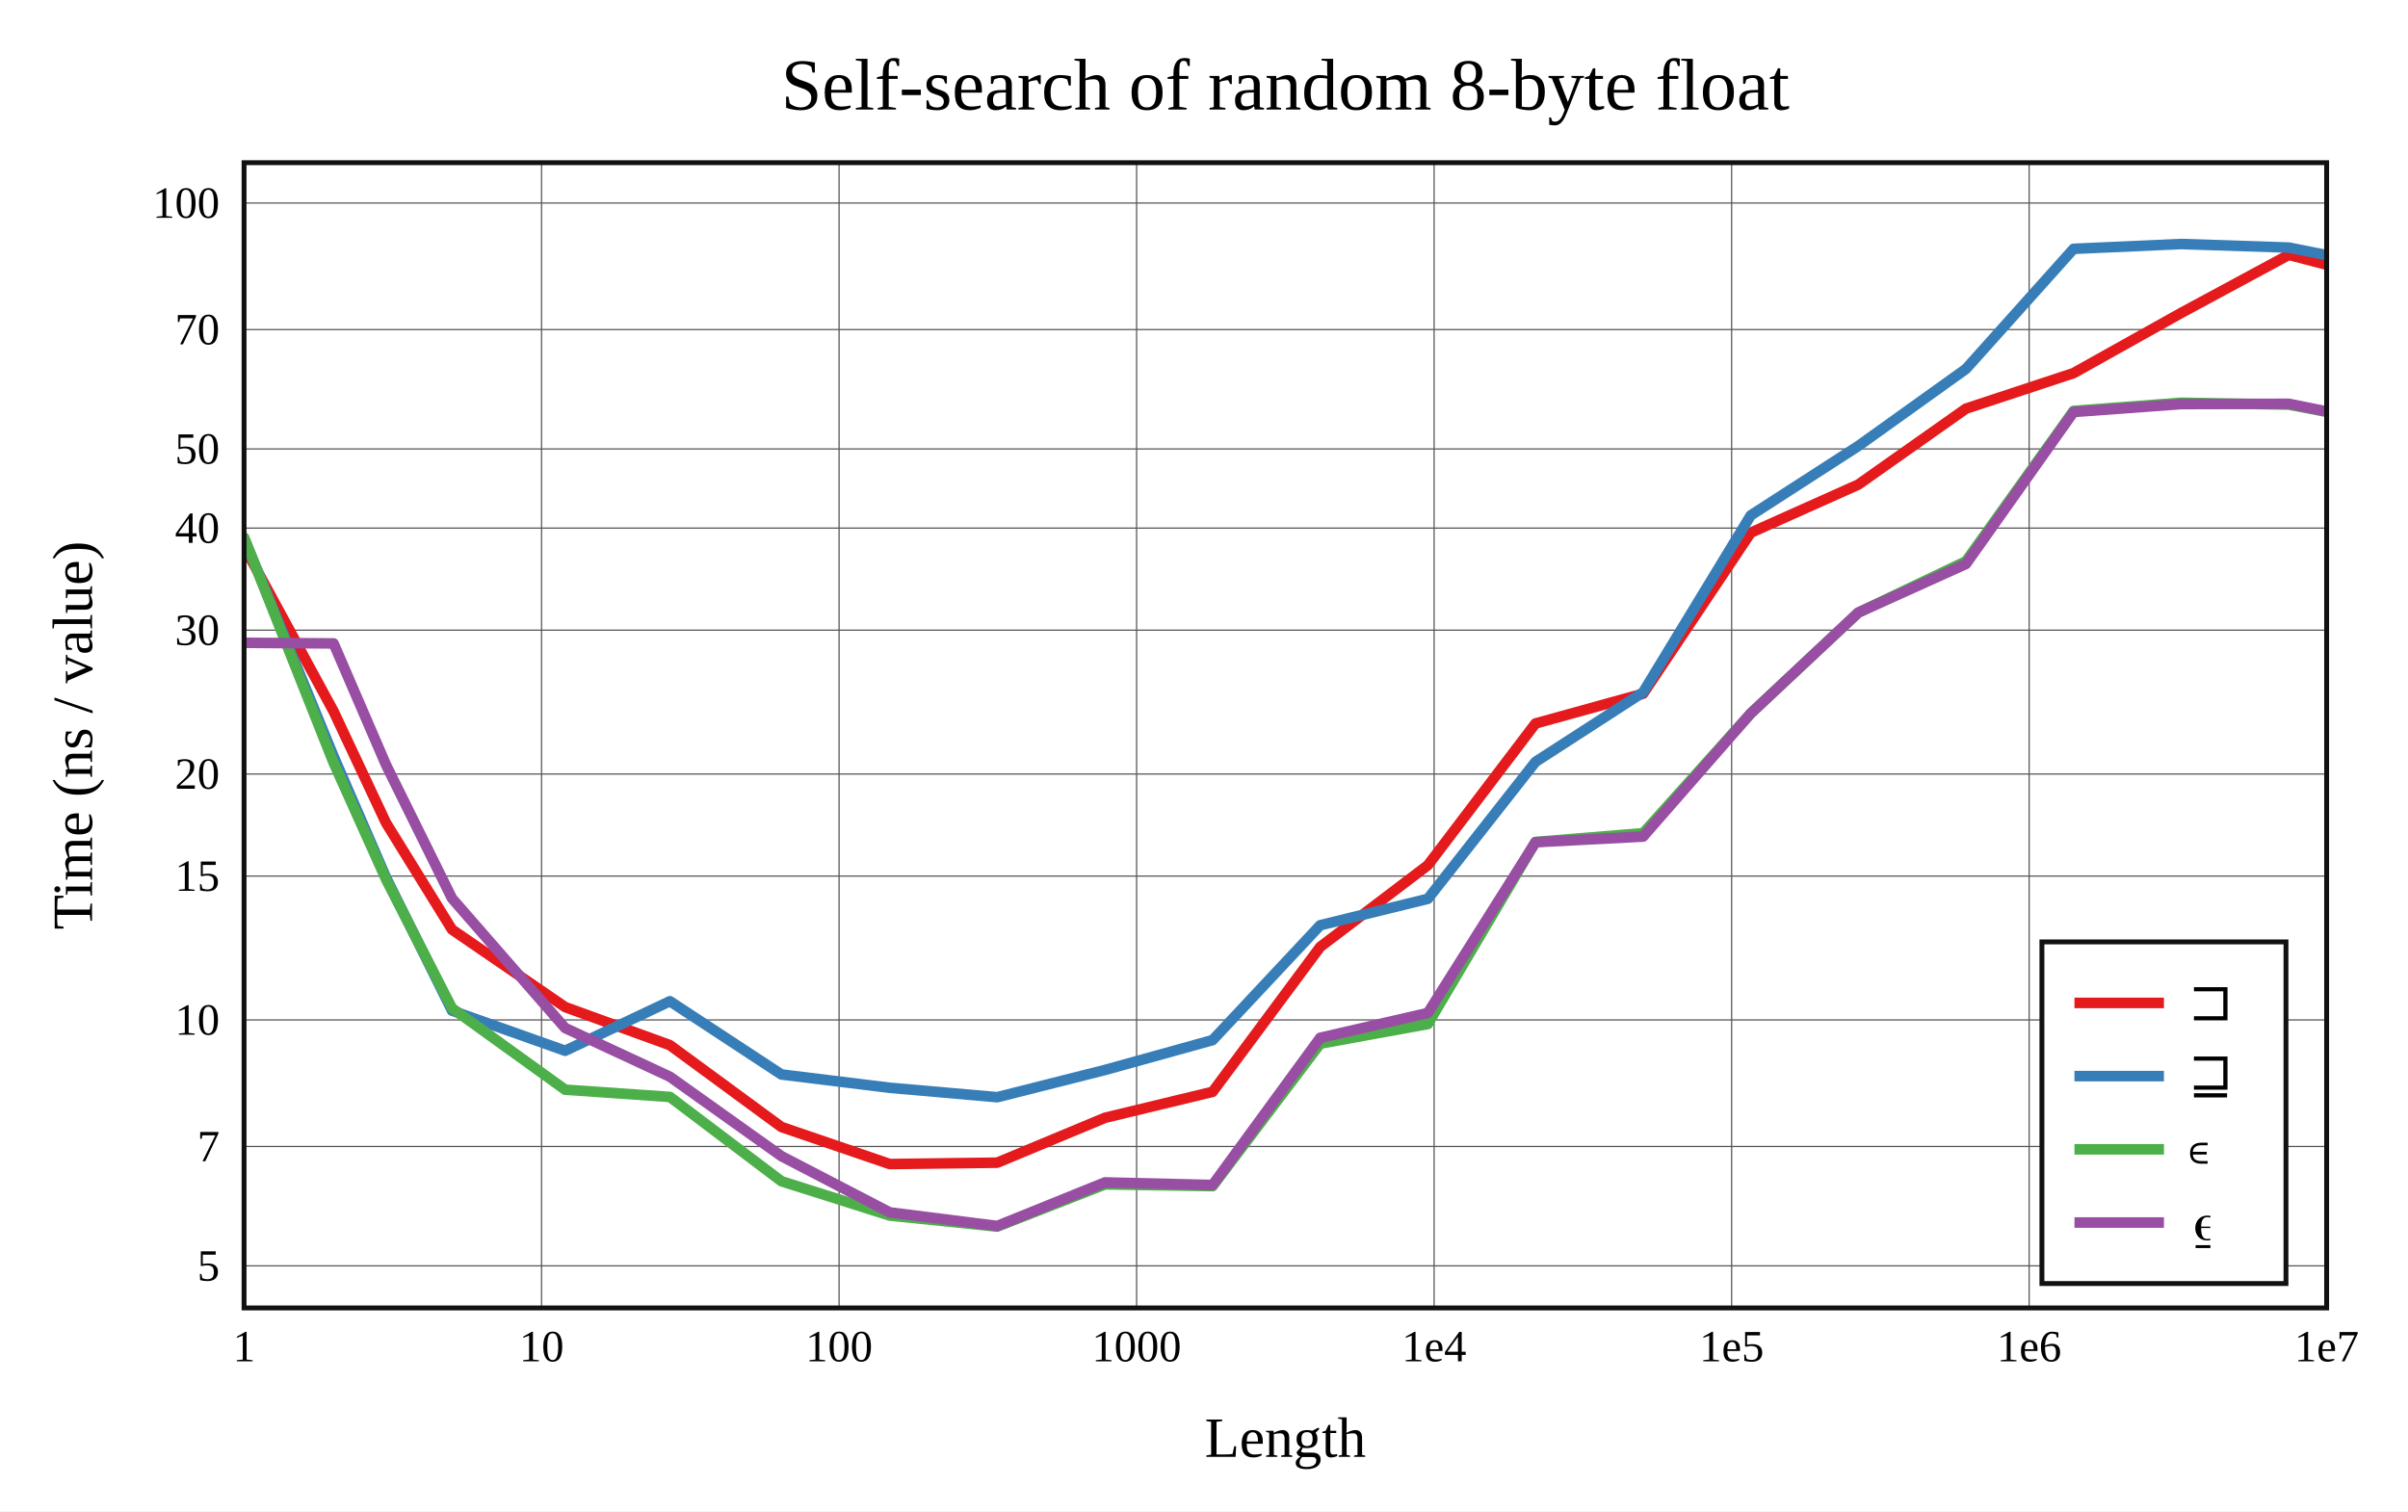
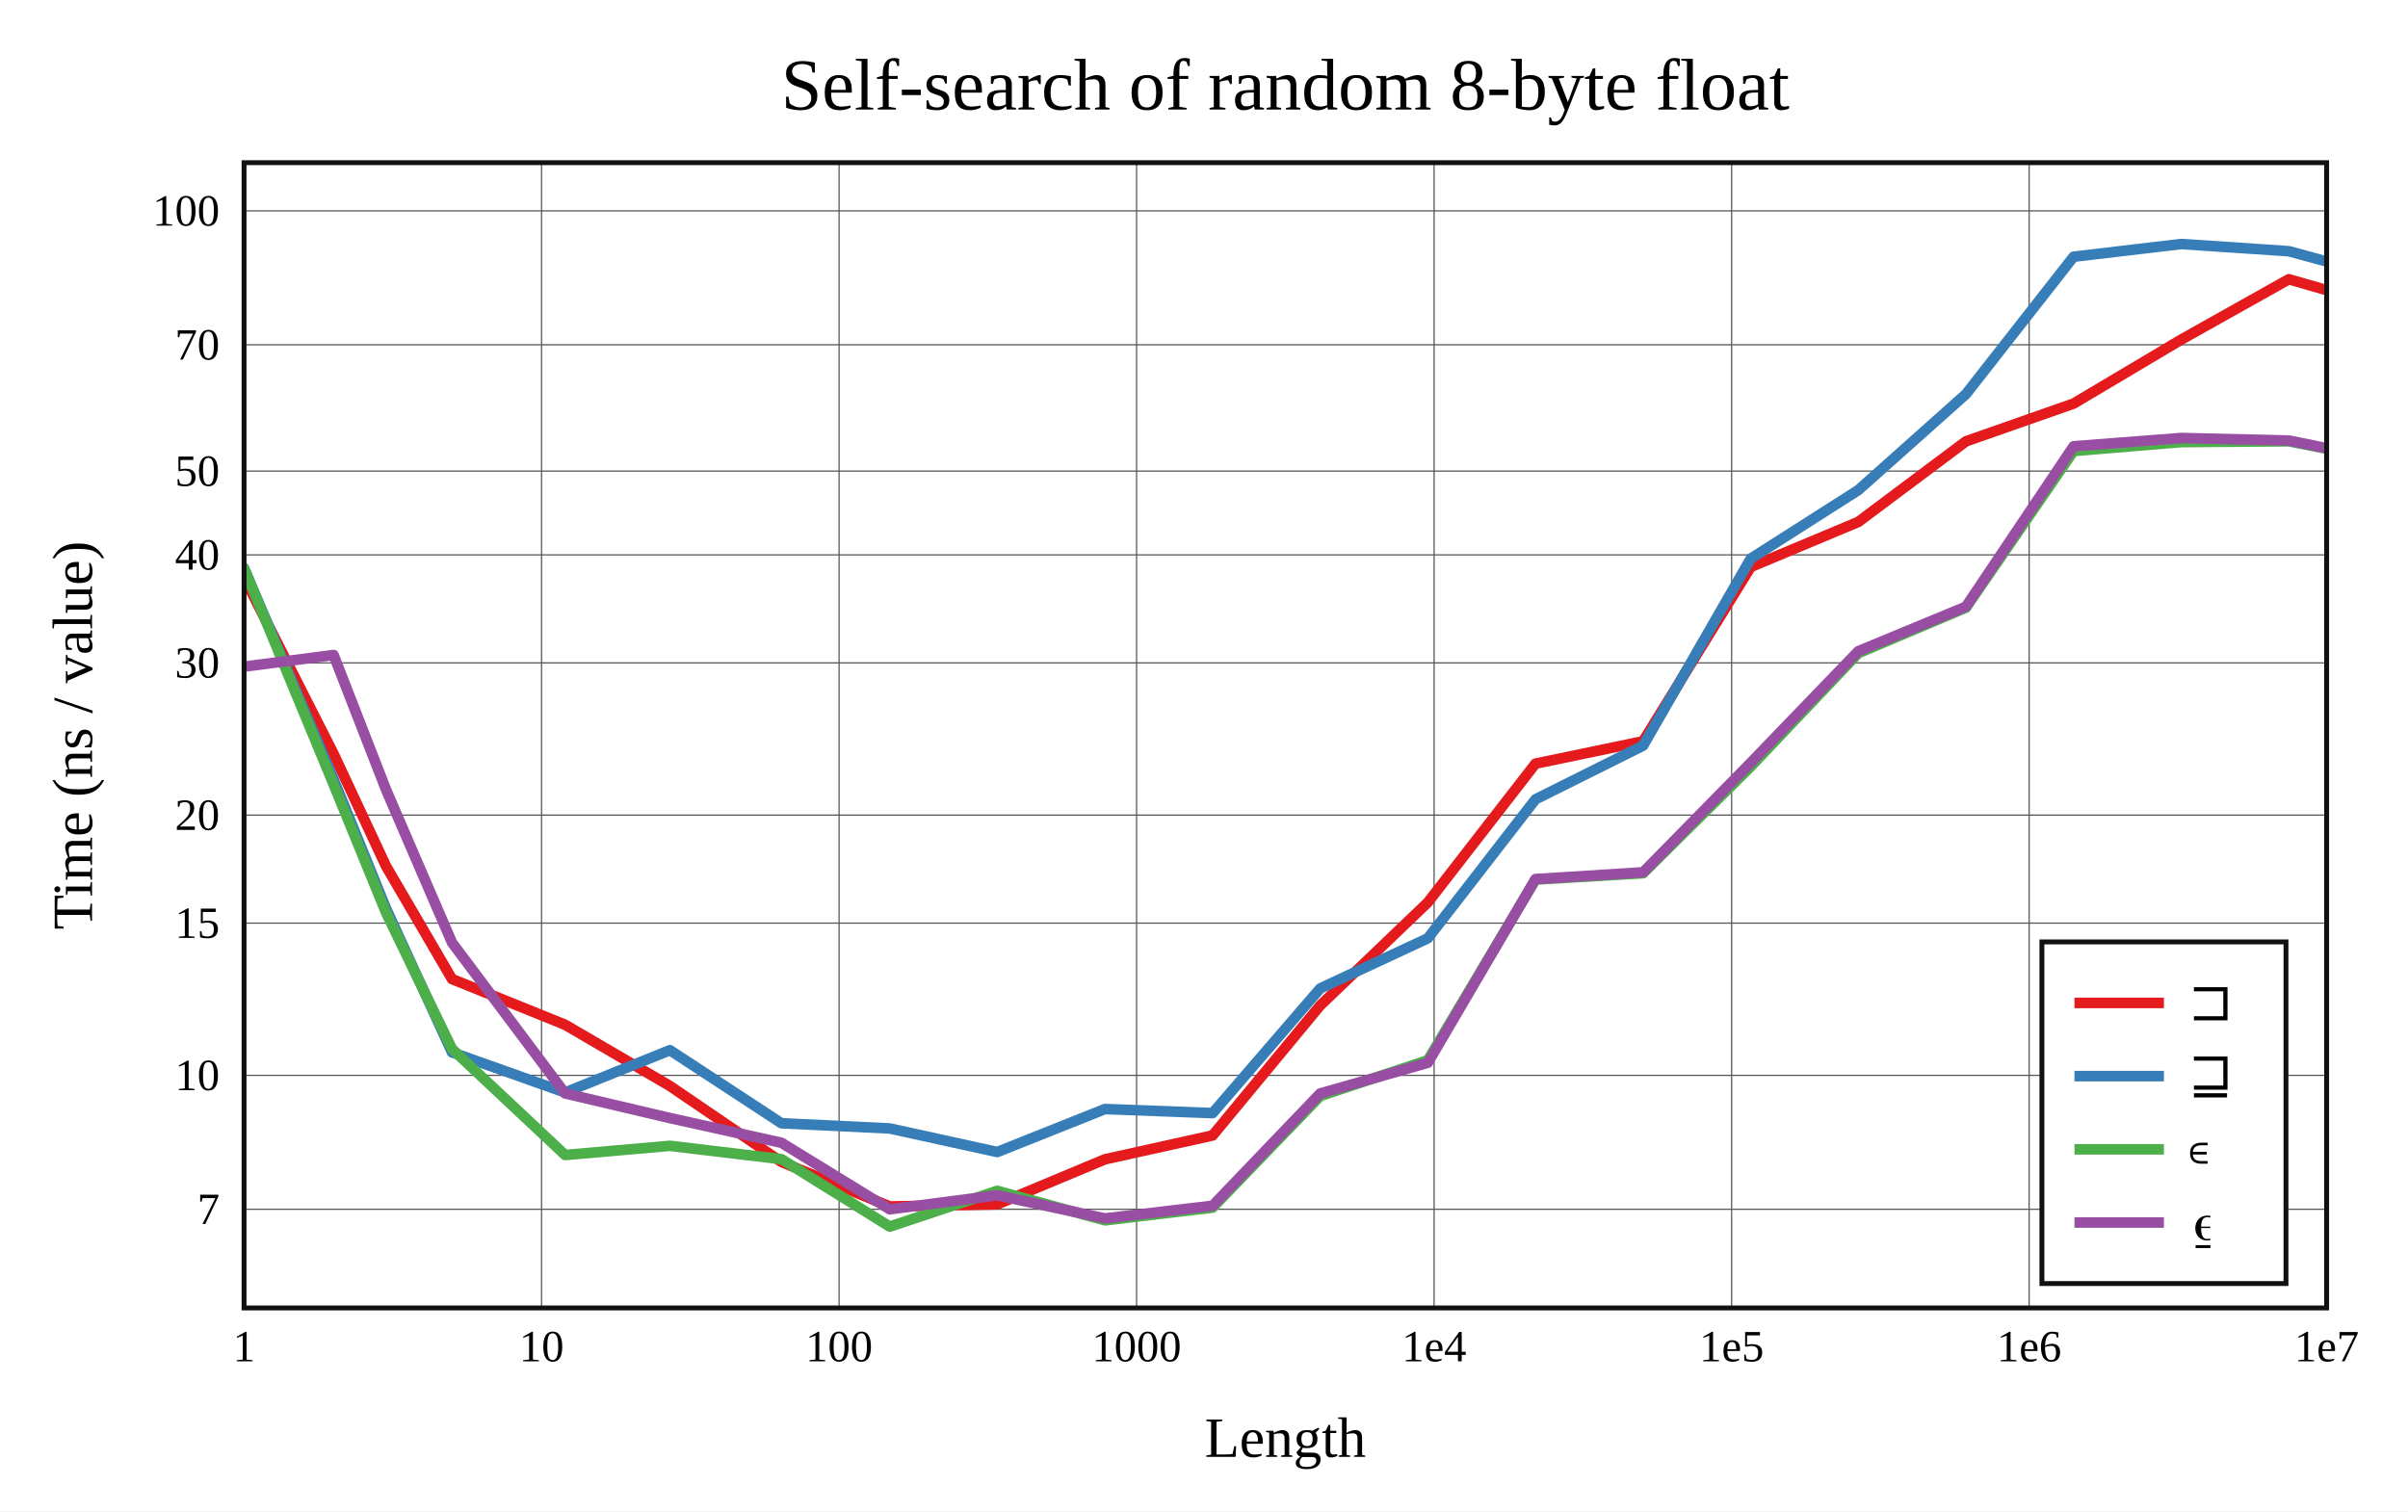
<svg xmlns="http://www.w3.org/2000/svg" viewBox="-60 -40 592 371.6" height="557.4" width="888">
  <g stroke-width="2.6" font-size="14px" text-anchor="middle">
    <defs>
      <clipPath id="clip">
        <rect x="0" y="0" width="512" height="281.6" />
      </clipPath>
    </defs>
    <rect fill="white" x="-60" y="-40" width="592" height="371.6" />
    <text dy="0.33em" font-size="18px" x="256" y="-19">Self-search of random 8-byte float</text>
    <text dy="0.33em" x="256" y="313.6">Length</text>
    <text dy="0.33em" transform="rotate(-90)" x="-140.8" y="-42">Time (ns / value)</text>
    <g stroke-width="0.3" stroke="#555">
      <path d="M73.143 0v281.6" />
      <path d="M146.286 0v281.6" />
      <path d="M219.429 0v281.6" />
      <path d="M292.571 0v281.6" />
      <path d="M365.714 0v281.6" />
      <path d="M438.857 0v281.6" />
-       <path d="M0 271.251h512" />
-       <path d="M0 241.899h512" />
-       <path d="M0 210.785h512" />
-       <path d="M0 175.415h512" />
-       <path d="M0 150.319h512" />
-       <path d="M0 114.949h512" />
-       <path d="M0 89.853h512" />
-       <path d="M0 70.387h512" />
-       <path d="M0 41.035h512" />
-       <path d="M0 9.921h512" />
+       <path d="M0 257.335h512" />
+       <path d="M0 224.409h512" />
+       <path d="M0 186.979h512" />
+       <path d="M0 160.422h512" />
+       <path d="M0 122.992h512" />
+       <path d="M0 96.435h512" />
+       <path d="M0 75.836h512" />
+       <path d="M0 44.775h512" />
+       <path d="M0 11.849h512" />
    </g>
    <g font-size="11px">
      <text dy="0.33em" x="0" y="291.1">1</text>
      <text dy="0.33em" x="73.143" y="291.1">10</text>
      <text dy="0.33em" x="146.286" y="291.1">100</text>
      <text dy="0.33em" x="219.429" y="291.1">1000</text>
      <text dy="0.33em" x="292.571" y="291.1">1e4</text>
      <text dy="0.33em" x="365.714" y="291.1">1e5</text>
      <text dy="0.33em" x="438.857" y="291.1">1e6</text>
      <text dy="0.33em" x="512" y="291.1">1e7</text>
      <g text-anchor="end">
-         <text dy="0.33em" x="-6" y="271.251">5</text>
-         <text dy="0.33em" x="-6" y="241.899">7</text>
-         <text dy="0.33em" x="-6" y="210.785">10</text>
-         <text dy="0.33em" x="-6" y="175.415">15</text>
-         <text dy="0.33em" x="-6" y="150.319">20</text>
-         <text dy="0.33em" x="-6" y="114.949">30</text>
-         <text dy="0.33em" x="-6" y="89.853">40</text>
-         <text dy="0.33em" x="-6" y="70.387">50</text>
-         <text dy="0.33em" x="-6" y="41.035">70</text>
-         <text dy="0.33em" x="-6" y="9.921">100</text>
+         <text dy="0.33em" x="-6" y="257.335">7</text>
+         <text dy="0.33em" x="-6" y="224.409">10</text>
+         <text dy="0.33em" x="-6" y="186.979">15</text>
+         <text dy="0.33em" x="-6" y="160.422">20</text>
+         <text dy="0.33em" x="-6" y="122.992">30</text>
+         <text dy="0.33em" x="-6" y="96.435">40</text>
+         <text dy="0.33em" x="-6" y="75.836">50</text>
+         <text dy="0.33em" x="-6" y="44.775">70</text>
+         <text dy="0.33em" x="-6" y="11.849">100</text>
      </g>
    </g>
    <g clip-path="url(#clip)" fill="none" stroke-linecap="round" stroke-linejoin="round">
-       <path stroke="#e41a1c" d="M0 94.367L22.018 134.926L34.898 162.323L51.125 188.564L78.934 207.62L104.694 216.985L132.109 237.11L158.739 246.221L185.16 245.884L211.658 234.847L238.118 228.458L264.573 192.828L291.036 172.743L317.493 137.895L343.951 130.572L370.409 90.991L396.867 79.146L423.325 60.479L449.783 51.742L476.241 36.944L502.698 22.669L529.156 29.547" />
-       <path stroke="#377eb8" d="M0 92.274L22.018 146.003L34.898 175.731L51.125 208.496L78.934 218.36L104.694 206.188L132.109 224.193L158.739 227.468L185.16 229.782L211.658 223.087L238.118 215.743L264.573 187.498L291.036 181.002L317.493 147.335L343.951 130.226L370.409 86.728L396.867 69.657L423.325 50.711L449.783 21.183L476.241 20L502.698 20.874L529.156 26.146" />
-       <path stroke="#4daf4a" d="M0 92.159L22.018 147.557L34.898 176.191L51.125 207.896L78.934 227.935L104.694 229.718L132.109 250.447L158.739 258.884L185.16 261.6L211.658 251.219L238.118 251.642L264.573 216.612L291.036 211.792L317.493 167.021L343.951 164.87L370.409 135.406L396.867 110.626L423.325 98.012L449.783 61.033L476.241 59.029L502.698 59.489L529.156 64.552" />
-       <path stroke="#984ea3" d="M0 118.054L22.018 118.212L34.898 148.053L51.125 180.89L78.934 212.769L104.694 224.749L132.109 244.28L158.739 258.106L185.16 261.448L211.658 250.735L238.118 251.372L264.573 215.177L291.036 209.072L317.493 167.087L343.951 165.703L370.409 135.432L396.867 110.61L423.325 98.669L449.783 61.304L476.241 59.359L502.698 59.287L529.156 64.646" />
+       <path stroke="#e41a1c" d="M0 101.976L22.018 145.367L34.898 172.955L51.125 200.732L78.934 211.97L104.694 227.021L132.109 245.699L158.739 256.651L185.16 256.122L211.658 245.053L238.118 239.188L264.573 207.22L291.036 181.876L317.493 147.771L343.951 142.262L370.409 99.411L396.867 88.323L423.325 68.514L449.783 59.236L476.241 43.51L502.698 28.663L529.156 36.289" />
+       <path stroke="#377eb8" d="M0 99.67L22.018 151.645L34.898 183.351L51.125 218.751L78.934 228.625L104.694 218.224L132.109 236.189L158.739 237.469L185.16 243.262L211.658 232.695L238.118 233.694L264.573 203.036L291.036 190.699L317.493 156.544L343.951 143.338L370.409 97.367L396.867 80.5L423.325 56.904L449.783 23.126L476.241 20L502.698 21.77L529.156 28.969" />
+       <path stroke="#4daf4a" d="M0 99.746L22.018 152.884L34.898 184.372L51.125 217.905L78.934 243.996L104.694 241.743L132.109 245.018L158.739 261.6L185.16 252.81L211.658 260.061L238.118 256.926L264.573 229.482L291.036 220.693L317.493 176.277L343.951 174.714L370.409 148.479L396.867 120.586L423.325 109.404L449.783 70.898L476.241 68.704L502.698 68.508L529.156 73.719" />
+       <path stroke="#984ea3" d="M0 123.917L22.018 121.057L34.898 154.143L51.125 191.772L78.934 228.851L104.694 234.916L132.109 240.986L158.739 257.341L185.16 253.907L211.658 259.593L238.118 256.476L264.573 228.866L291.036 221.312L317.493 176.158L343.951 174.489L370.409 147.556L396.867 120.121L423.325 109.17L449.783 69.736L476.241 67.7L502.698 68.321L529.156 73.704" />
    </g>
    <rect stroke-width="1.2" stroke="#111" fill="none" x="0" y="0" width="512" height="281.6" />
    <g transform="translate(442,191.6)" text-anchor="start" font-size="13px">
      <rect stroke-width="1.2" stroke="#111" fill="white" x="0" y="0" width="60" height="84" />
      <path stroke="#e41a1c" d="M8 15h22" />
      <path stroke="#377eb8" d="M8 33h22" />
      <path stroke="#4daf4a" d="M8 51h22" />
      <path stroke="#984ea3" d="M8 69h22" />
      <text dy="0.33em" x="36" y="15">⊐</text>
      <text dy="0.33em" x="36" y="33">⊒</text>
      <text dy="0.33em" x="36" y="51">∊</text>
      <text dy="0.33em" x="36" y="69">⍷</text>
    </g>
  </g>
</svg>
